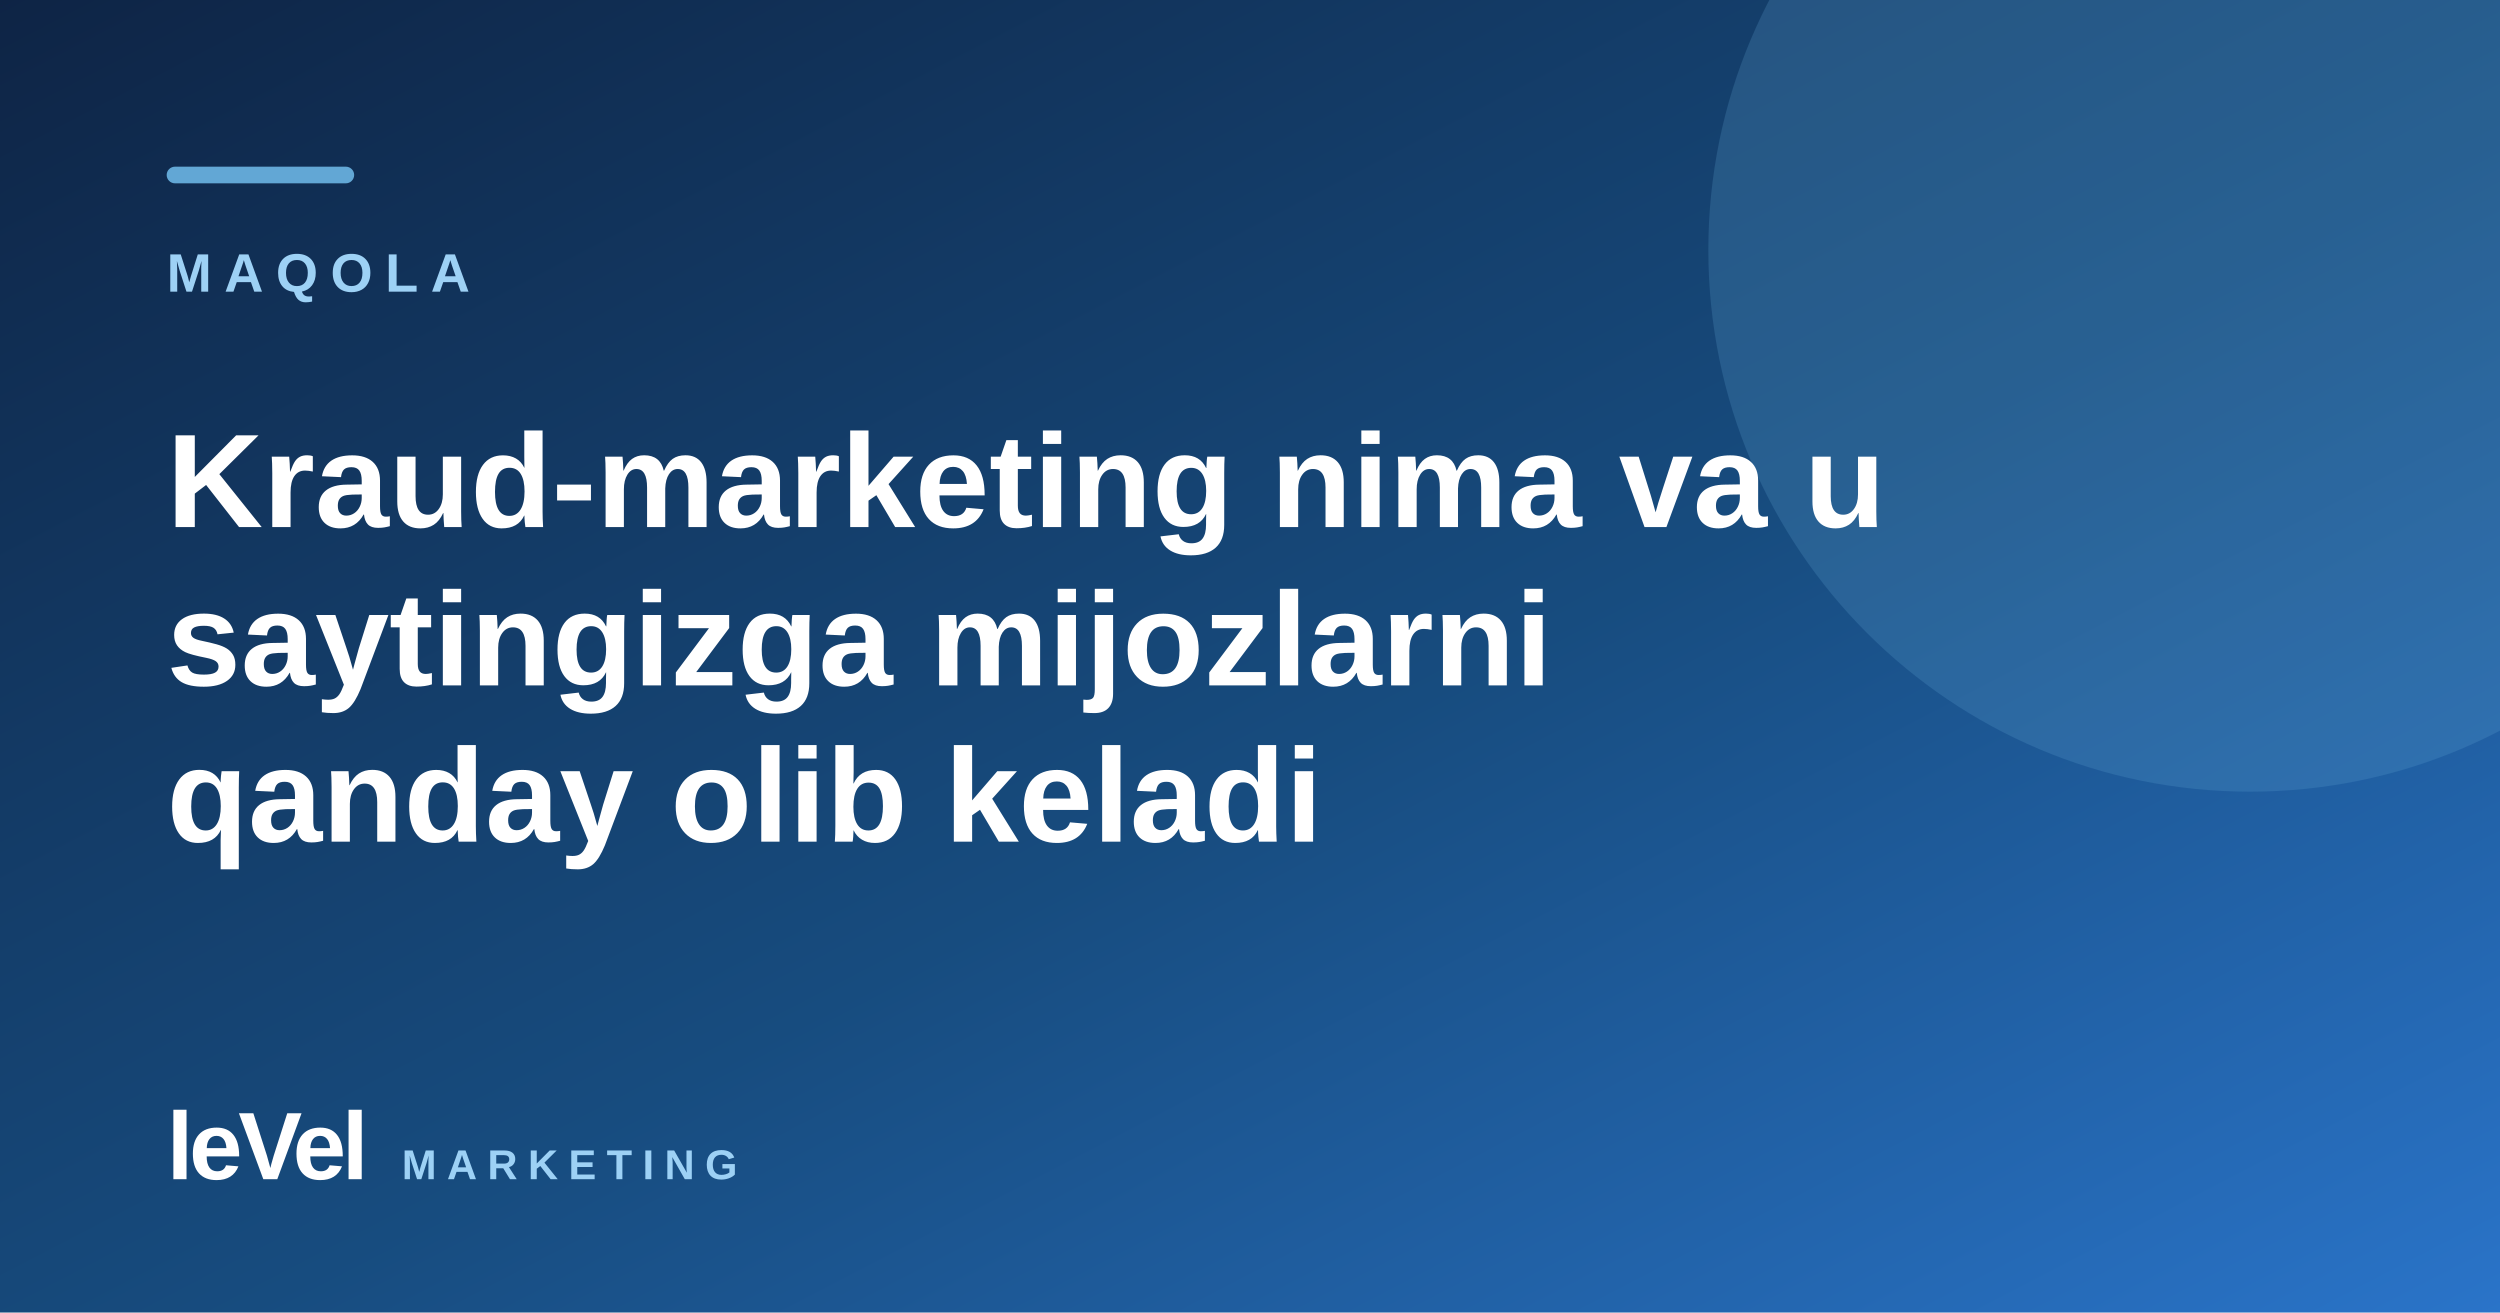
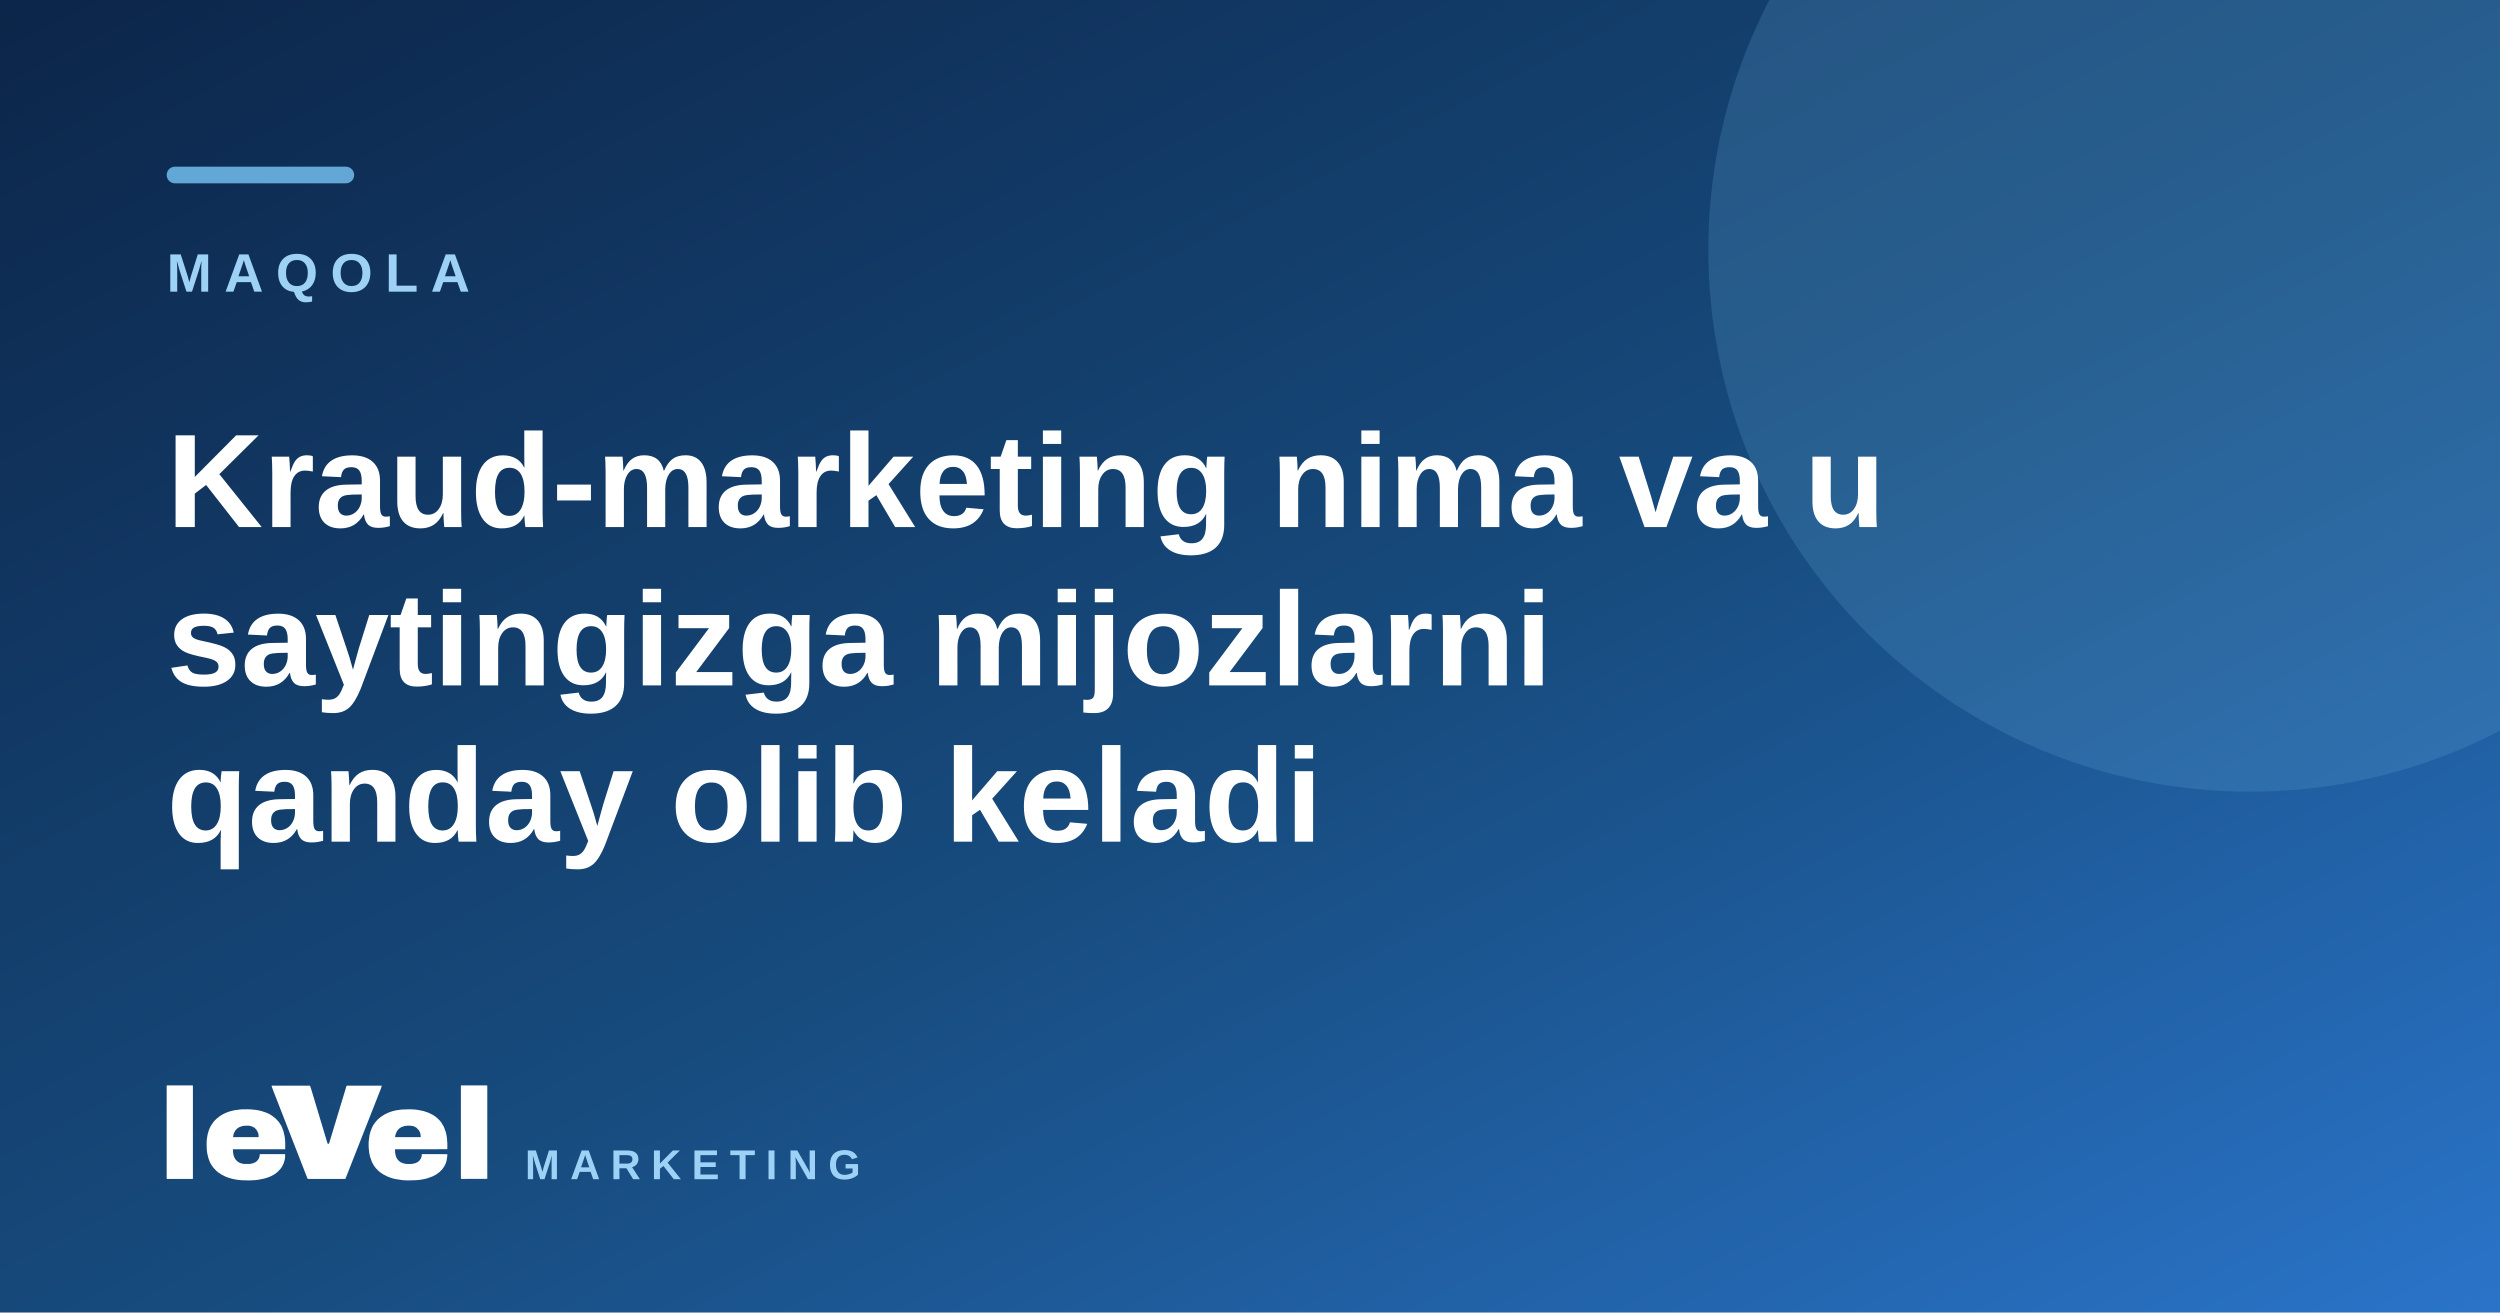
<svg xmlns="http://www.w3.org/2000/svg" viewBox="0 0 1200 630" width="1200" height="630">
  <defs>
    <linearGradient id="g" x1="0" y1="0" x2="1" y2="1">
-       <stop offset="0" stop-color="#0e2445" />
+       <stop offset="0" stop-color="#0c2549" />
      <stop offset=".55" stop-color="#174c7f" />
      <stop offset="1" stop-color="#2a74c9" />
    </linearGradient>
  </defs>
  <rect width="1200" height="630" fill="url(#g)" />
  <circle cx="1080" cy="120" r="260" fill="#62a7d5" opacity=".22" />
  <rect x="80" y="80" width="90" height="8" rx="4" fill="#62a7d5" />
  <text x="80" y="140" font-size="26" font-weight="700" letter-spacing="6" fill="#9dd1f5" font-family="Manrope, Arial, Helvetica, sans-serif">MAQOLA</text>
  <g font-family="Manrope, Arial, Helvetica, sans-serif">
    <text x="80" y="253" font-size="64" font-weight="800" fill="#fff">Kraud-marketing nima va u</text>
    <text x="80" y="329" font-size="64" font-weight="800" fill="#fff">saytingizga mijozlarni</text>
    <text x="80" y="404" font-size="64" font-weight="800" fill="#fff">qanday olib keladi</text>
  </g>
-   <text x="80" y="566" font-size="46" letter-spacing="-2" fill="#fff" font-family="'Archivo Black', 'Arial Black', Arial, sans-serif" font-weight="900">leVel<tspan dx="16" font-size="20" letter-spacing="5" fill="#9dd1f5" font-family="Manrope, Arial, Helvetica, sans-serif" font-weight="700">MARKETING</tspan>
-   </text>
+   <path transform="translate(80 521) scale(.19)" fill="#fff" fill-rule="evenodd" d="M0.7 0.0 L0.0 1.0 L0.0 235.0 L0.7 236.2 L65.7 236.2 L66.3 235.0 L66.3 1.0 L65.7 0.0Z M744.7 0.0 L743.7 0.3 L743.3 1.0 L743.3 235.0 L743.7 235.8 L744.7 236.2 L809.7 236.0 L810.0 235.0 L810.0 1.0 L809.7 0.3 L808.7 0.0Z M265.7 0.7 L265.1 1.0 L265.1 2.0 L268.4 11.0 L355.7 235.2 L356.7 236.2 L450.7 236.2 L451.7 235.7 L540.9 9.0 L543.5 1.0 L542.7 0.7 L455.7 0.7 L454.4 1.0 L411.1 144.0 L410.1 147.0 L409.7 147.4 L407.7 147.4 L406.7 147.0 L406.2 146.0 L365.0 9.0 L362.2 1.0 L361.7 0.7Z M183.7 61.0 L170.7 62.8 L159.7 65.5 L150.7 68.7 L140.7 73.5 L132.7 78.7 L125.1 85.0 L119.2 91.0 L112.2 101.0 L108.2 109.0 L106.3 114.0 L103.4 124.0 L101.3 137.0 L100.9 147.0 L101.3 163.0 L102.6 172.0 L105.5 184.0 L109.3 194.0 L111.3 198.0 L117.3 207.0 L125.7 216.0 L129.7 219.4 L138.7 225.4 L148.7 230.4 L156.7 233.4 L166.7 236.2 L177.7 238.3 L188.7 239.5 L208.7 240.0 L221.7 239.4 L231.7 238.3 L246.7 235.3 L255.7 232.5 L263.7 229.3 L272.7 224.3 L279.6 219.0 L286.7 211.9 L290.9 206.0 L295.1 198.0 L298.0 189.0 L299.1 183.0 L299.3 174.0 L298.7 173.6 L235.7 173.6 L235.2 174.0 L235.0 177.0 L233.9 182.0 L232.1 186.0 L227.7 191.4 L223.7 194.3 L216.7 197.1 L210.7 198.3 L194.7 198.3 L189.7 197.3 L183.7 195.2 L178.7 192.0 L174.7 188.0 L171.5 183.0 L169.5 178.0 L168.2 173.0 L167.2 162.0 L167.7 161.5 L168.7 161.3 L298.7 161.3 L299.5 160.0 L299.5 145.0 L299.1 137.0 L298.1 129.0 L295.1 116.0 L291.0 105.0 L289.0 101.0 L283.1 92.0 L274.7 83.0 L265.4 76.0 L259.7 72.6 L251.7 68.8 L239.7 64.8 L230.7 62.7 L223.7 61.7 L214.7 60.7 L204.7 60.3 L189.7 60.5Z M593.7 60.9 L579.7 62.9 L571.7 64.8 L562.7 67.7 L551.7 72.7 L540.7 79.7 L532.7 86.6 L526.3 94.0 L522.2 100.0 L518.5 107.0 L514.4 118.0 L512.4 126.0 L510.3 142.0 L510.2 155.0 L511.5 169.0 L513.5 179.0 L518.3 193.0 L523.2 202.0 L528.3 209.0 L535.7 216.5 L540.7 220.5 L547.7 225.1 L557.7 230.2 L568.7 234.2 L576.7 236.3 L595.7 239.3 L608.7 240.0 L630.7 239.4 L640.7 238.4 L651.7 236.4 L659.7 234.3 L672.7 229.4 L680.7 225.1 L688.7 219.3 L695.7 212.5 L701.1 205.0 L705.0 197.0 L706.9 191.0 L708.9 179.0 L709.1 175.0 L708.7 173.7 L645.7 173.6 L644.6 174.0 L643.9 180.0 L642.1 185.0 L638.7 189.7 L634.7 193.3 L628.7 196.3 L620.7 198.2 L614.7 198.6 L604.7 198.3 L598.7 197.1 L591.7 194.4 L587.0 191.0 L583.3 187.0 L580.3 182.0 L578.3 176.0 L577.3 171.0 L576.8 162.0 L577.7 161.3 L708.7 161.2 L709.1 160.0 L709.1 147.0 L708.1 133.0 L707.0 126.0 L704.9 117.0 L700.0 104.0 L694.0 94.0 L690.1 89.0 L684.1 83.0 L678.7 78.6 L672.7 74.6 L660.7 68.7 L648.7 64.7 L633.7 61.7 L624.7 60.7 L614.7 60.3Z M196.7 101.8 L191.7 102.6 L184.7 104.9 L179.7 107.7 L176.7 110.3 L173.5 114.0 L170.2 120.0 L168.6 125.0 L167.7 130.0 L168.7 130.6 L231.7 130.6 L232.3 130.0 L231.8 123.0 L230.2 118.0 L226.8 112.0 L222.7 107.7 L219.7 105.6 L212.7 102.7 L206.7 101.7Z M605.7 101.9 L600.7 102.7 L592.7 105.5 L587.7 108.8 L585.3 111.0 L582.2 115.0 L579.2 121.0 L577.3 128.0 L577.2 130.0 L577.7 130.6 L640.7 130.6 L642.0 130.0 L641.0 122.0 L639.7 118.0 L637.0 113.0 L630.7 106.6 L625.7 103.8 L621.7 102.6 L613.7 101.6Z" />
+   <text x="252" y="566" font-size="20" font-weight="700" letter-spacing="5" fill="#9dd1f5" font-family="Manrope, Arial, Helvetica, sans-serif">MARKETING</text>
</svg>
